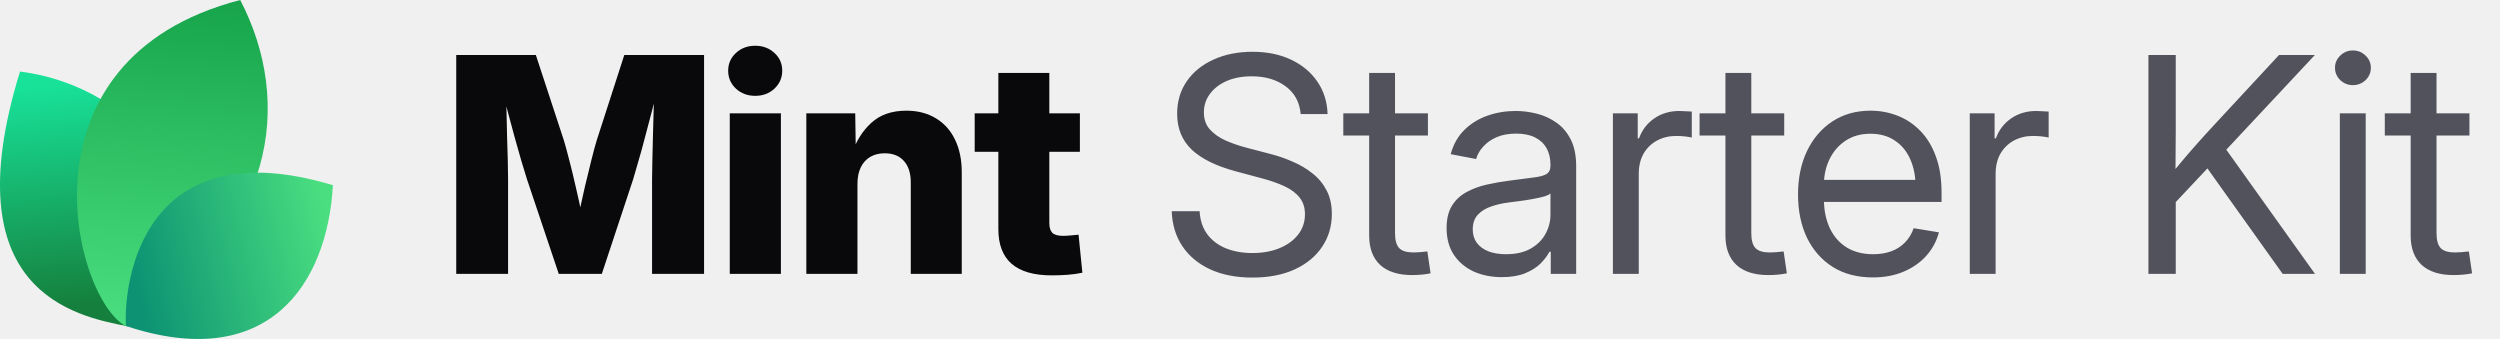
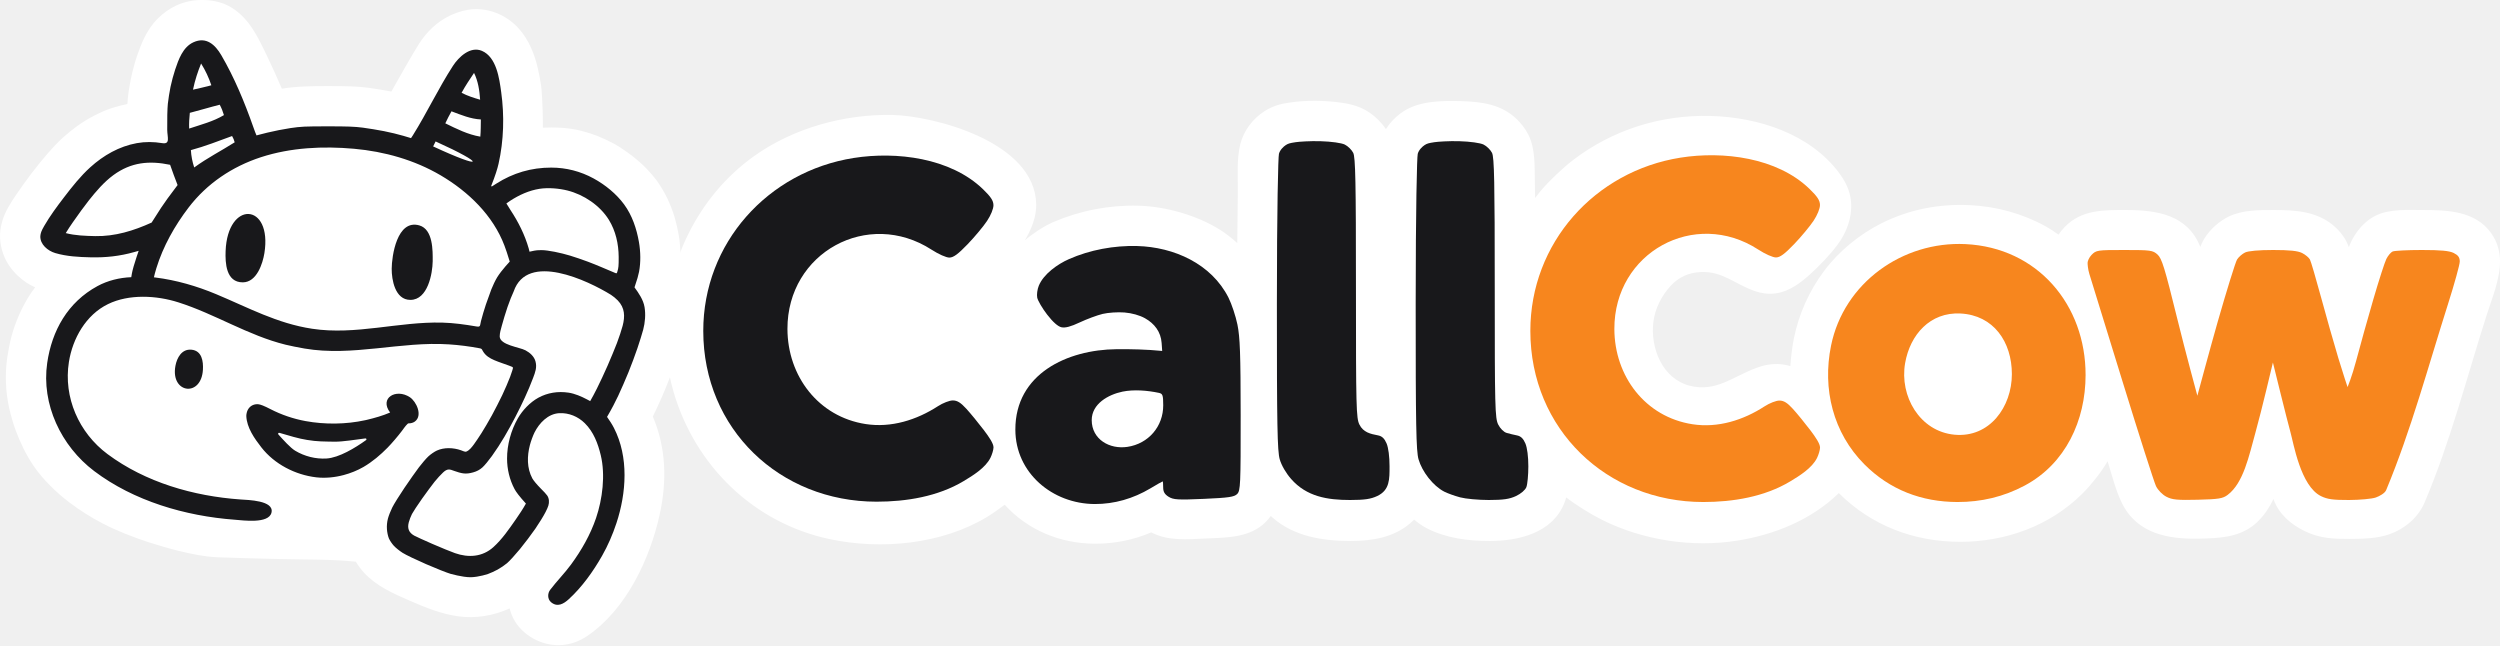
- <svg xmlns="http://www.w3.org/2000/svg" width="177" height="24" viewBox="0 0 177 24" fill="none">
-   <path d="M9.061 23.108C5.268 22.377 -3.391 20.627 1.417 5.064C9.634 6.099 16.973 14.064 9.061 23.108Z" fill="url(#paint0_linear_17557_2020)" />
-   <path d="M8.919 23.094C5.276 21.222 0.784 4.209 17.007 0C20.757 7.193 19.621 16.545 8.919 23.094Z" fill="url(#paint1_linear_17557_2020)" />
-   <path d="M8.914 23.079C8.735 19.882 10.159 9.085 23.57 13.111C23.181 20.123 18.984 26.418 8.914 23.079Z" fill="url(#paint2_linear_17557_2020)" />
-   <path d="M32.301 19.392V3.894H37.938L39.925 9.948C40.036 10.315 40.164 10.787 40.31 11.362C40.462 11.938 40.611 12.552 40.757 13.204C40.91 13.855 41.048 14.483 41.173 15.086C41.305 15.682 41.412 16.192 41.495 16.615H40.695C40.771 16.192 40.871 15.682 40.996 15.086C41.128 14.49 41.267 13.866 41.412 13.214C41.565 12.562 41.714 11.948 41.86 11.373C42.005 10.79 42.133 10.315 42.244 9.948L44.2 3.894H49.848V19.392H46.166V12.704C46.166 12.357 46.173 11.917 46.187 11.383C46.2 10.849 46.214 10.27 46.228 9.646C46.249 9.022 46.266 8.391 46.28 7.753C46.301 7.115 46.311 6.519 46.311 5.964H46.623C46.485 6.561 46.332 7.181 46.166 7.826C45.999 8.471 45.833 9.102 45.666 9.719C45.507 10.336 45.351 10.901 45.198 11.414C45.053 11.928 44.928 12.357 44.824 12.704L42.608 19.392H39.561L37.314 12.704C37.203 12.357 37.072 11.928 36.919 11.414C36.773 10.901 36.614 10.34 36.441 9.729C36.274 9.112 36.104 8.481 35.931 7.836C35.764 7.192 35.608 6.567 35.463 5.964H35.827C35.834 6.512 35.844 7.105 35.858 7.743C35.872 8.374 35.886 9.005 35.9 9.636C35.92 10.26 35.938 10.839 35.952 11.373C35.965 11.907 35.972 12.351 35.972 12.704V19.392H32.301ZM51.668 19.392V8.024H55.288V19.392H51.668ZM53.468 6.786C52.927 6.786 52.473 6.616 52.105 6.276C51.738 5.93 51.554 5.507 51.554 5.007C51.554 4.508 51.738 4.088 52.105 3.749C52.473 3.409 52.927 3.239 53.468 3.239C54.009 3.239 54.463 3.409 54.83 3.749C55.198 4.082 55.382 4.501 55.382 5.007C55.382 5.507 55.198 5.93 54.83 6.276C54.463 6.616 54.009 6.786 53.468 6.786ZM60.708 13.027V19.392H57.088V8.024H60.551L60.593 10.967H60.281C60.593 10.024 61.061 9.268 61.685 8.7C62.309 8.124 63.138 7.836 64.171 7.836C64.975 7.836 65.672 8.017 66.262 8.377C66.851 8.731 67.302 9.234 67.614 9.885C67.933 10.537 68.092 11.307 68.092 12.194V19.392H64.483V12.912C64.483 12.26 64.32 11.754 63.994 11.394C63.675 11.033 63.221 10.853 62.632 10.853C62.25 10.853 61.914 10.936 61.623 11.102C61.332 11.269 61.106 11.515 60.947 11.841C60.787 12.16 60.708 12.555 60.708 13.027ZM76.456 8.024V10.749H69.008V8.024H76.456ZM70.683 5.163H74.292V15.783C74.292 16.102 74.361 16.334 74.5 16.48C74.646 16.625 74.899 16.698 75.259 16.698C75.405 16.698 75.596 16.688 75.831 16.667C76.074 16.646 76.251 16.629 76.362 16.615L76.632 19.309C76.313 19.378 75.963 19.427 75.582 19.455C75.207 19.482 74.836 19.496 74.469 19.496C73.2 19.496 72.25 19.222 71.619 18.674C70.995 18.127 70.683 17.308 70.683 16.22V5.163Z" fill="#09090B" />
-   <path d="M88.667 19.652C87.523 19.652 86.528 19.458 85.682 19.07C84.843 18.681 84.188 18.137 83.716 17.437C83.245 16.736 82.992 15.908 82.957 14.951H84.933C84.968 15.596 85.148 16.14 85.474 16.584C85.8 17.021 86.24 17.354 86.795 17.582C87.35 17.804 87.974 17.915 88.667 17.915C89.388 17.915 90.026 17.801 90.581 17.572C91.143 17.343 91.583 17.024 91.902 16.615C92.228 16.199 92.391 15.717 92.391 15.169C92.391 14.698 92.266 14.306 92.017 13.994C91.767 13.675 91.413 13.408 90.956 13.193C90.498 12.978 89.954 12.787 89.323 12.621L87.502 12.132C86.123 11.765 85.082 11.255 84.382 10.603C83.689 9.944 83.342 9.095 83.342 8.055C83.342 7.174 83.571 6.404 84.028 5.746C84.486 5.087 85.117 4.577 85.921 4.217C86.726 3.849 87.645 3.666 88.678 3.666C89.718 3.666 90.63 3.853 91.413 4.227C92.204 4.602 92.824 5.122 93.275 5.787C93.726 6.446 93.965 7.209 93.993 8.076H92.089C92.013 7.23 91.656 6.574 91.018 6.11C90.387 5.638 89.586 5.403 88.615 5.403C87.95 5.403 87.36 5.513 86.847 5.735C86.341 5.957 85.946 6.262 85.661 6.651C85.377 7.032 85.235 7.469 85.235 7.961C85.235 8.447 85.377 8.849 85.661 9.168C85.946 9.48 86.317 9.74 86.774 9.948C87.232 10.149 87.724 10.319 88.251 10.457L89.884 10.884C90.439 11.023 90.977 11.206 91.496 11.435C92.023 11.657 92.495 11.934 92.911 12.267C93.334 12.593 93.67 12.995 93.92 13.474C94.17 13.945 94.294 14.504 94.294 15.149C94.294 16.015 94.066 16.788 93.608 17.468C93.157 18.148 92.512 18.681 91.673 19.07C90.834 19.458 89.832 19.652 88.667 19.652ZM101.097 8.024V9.594H95.106V8.024H101.097ZM96.937 5.163H98.767V16.521C98.767 17 98.865 17.347 99.059 17.562C99.26 17.77 99.6 17.874 100.078 17.874C100.21 17.874 100.366 17.867 100.546 17.853C100.733 17.832 100.903 17.815 101.056 17.801L101.285 19.351C101.097 19.392 100.886 19.423 100.65 19.444C100.414 19.465 100.189 19.475 99.974 19.475C98.996 19.475 98.244 19.236 97.717 18.758C97.197 18.272 96.937 17.579 96.937 16.677V5.163ZM106.33 19.621C105.595 19.621 104.932 19.489 104.343 19.226C103.754 18.955 103.285 18.564 102.939 18.05C102.592 17.53 102.419 16.896 102.419 16.147C102.419 15.495 102.547 14.965 102.804 14.556C103.06 14.146 103.403 13.828 103.833 13.599C104.263 13.363 104.742 13.186 105.269 13.068C105.796 12.95 106.333 12.857 106.881 12.787C107.574 12.69 108.132 12.617 108.555 12.569C108.978 12.52 109.287 12.441 109.481 12.33C109.675 12.212 109.772 12.014 109.772 11.737V11.654C109.772 11.203 109.679 10.815 109.492 10.489C109.311 10.163 109.041 9.91 108.68 9.729C108.32 9.549 107.872 9.459 107.338 9.459C106.805 9.459 106.34 9.546 105.945 9.719C105.556 9.892 105.241 10.118 104.998 10.395C104.755 10.665 104.593 10.953 104.509 11.258L102.71 10.915C102.897 10.222 103.22 9.65 103.677 9.199C104.135 8.748 104.679 8.412 105.31 8.19C105.941 7.968 106.607 7.857 107.307 7.857C107.8 7.857 108.295 7.92 108.795 8.044C109.301 8.169 109.765 8.381 110.188 8.679C110.611 8.97 110.951 9.369 111.208 9.875C111.464 10.374 111.593 11.005 111.593 11.768V19.392H109.793V17.822H109.7C109.568 18.085 109.363 18.359 109.086 18.643C108.809 18.921 108.444 19.153 107.994 19.34C107.543 19.527 106.988 19.621 106.33 19.621ZM106.621 17.998C107.321 17.998 107.904 17.867 108.368 17.603C108.84 17.333 109.19 16.986 109.419 16.563C109.654 16.133 109.772 15.682 109.772 15.211V13.692C109.703 13.769 109.554 13.841 109.325 13.911C109.096 13.973 108.829 14.032 108.524 14.088C108.226 14.143 107.921 14.192 107.609 14.233C107.304 14.275 107.033 14.309 106.798 14.337C106.354 14.393 105.938 14.49 105.549 14.628C105.168 14.76 104.86 14.954 104.624 15.211C104.388 15.467 104.27 15.811 104.27 16.241C104.27 16.615 104.367 16.934 104.561 17.198C104.762 17.461 105.04 17.662 105.393 17.801C105.747 17.933 106.156 17.998 106.621 17.998ZM114.193 19.392V8.024H115.951V9.792H116.045C116.253 9.209 116.61 8.741 117.116 8.388C117.622 8.034 118.219 7.857 118.905 7.857C119.058 7.857 119.217 7.864 119.384 7.878C119.55 7.885 119.682 7.892 119.779 7.899V9.74C119.716 9.719 119.578 9.695 119.363 9.667C119.155 9.639 118.922 9.625 118.666 9.625C118.174 9.625 117.726 9.733 117.324 9.948C116.922 10.163 116.603 10.471 116.367 10.874C116.138 11.276 116.024 11.758 116.024 12.319V19.392H114.193ZM126.322 8.024V9.594H120.33V8.024H126.322ZM122.161 5.163H123.992V16.521C123.992 17 124.089 17.347 124.283 17.562C124.484 17.77 124.824 17.874 125.302 17.874C125.434 17.874 125.59 17.867 125.77 17.853C125.958 17.832 126.127 17.815 126.28 17.801L126.509 19.351C126.322 19.392 126.11 19.423 125.874 19.444C125.639 19.465 125.413 19.475 125.198 19.475C124.221 19.475 123.468 19.236 122.941 18.758C122.421 18.272 122.161 17.579 122.161 16.677V5.163ZM132.604 19.642C131.502 19.642 130.555 19.396 129.765 18.903C128.974 18.404 128.364 17.714 127.934 16.834C127.511 15.946 127.3 14.927 127.3 13.775C127.3 12.611 127.511 11.584 127.934 10.697C128.364 9.802 128.964 9.102 129.734 8.596C130.51 8.089 131.408 7.836 132.428 7.836C133.1 7.836 133.738 7.954 134.341 8.19C134.952 8.426 135.489 8.783 135.954 9.261C136.425 9.74 136.793 10.343 137.056 11.071C137.327 11.792 137.462 12.645 137.462 13.63V14.296H128.433V12.735H136.463L135.631 13.297C135.631 12.541 135.506 11.876 135.257 11.3C135.007 10.725 134.643 10.277 134.165 9.958C133.686 9.632 133.107 9.469 132.428 9.469C131.748 9.469 131.162 9.632 130.67 9.958C130.177 10.284 129.796 10.725 129.526 11.279C129.262 11.827 129.13 12.441 129.13 13.12V14.046C129.13 14.864 129.273 15.572 129.557 16.168C129.841 16.757 130.243 17.211 130.763 17.53C131.283 17.842 131.901 17.998 132.615 17.998C133.093 17.998 133.523 17.929 133.905 17.79C134.293 17.645 134.619 17.433 134.882 17.156C135.153 16.879 135.354 16.546 135.486 16.157L137.275 16.449C137.108 17.08 136.81 17.634 136.38 18.113C135.95 18.591 135.413 18.966 134.768 19.236C134.123 19.507 133.402 19.642 132.604 19.642ZM139.459 19.392V8.024H141.217V9.792H141.311C141.519 9.209 141.876 8.741 142.382 8.388C142.888 8.034 143.485 7.857 144.171 7.857C144.324 7.857 144.483 7.864 144.649 7.878C144.816 7.885 144.948 7.892 145.045 7.899V9.74C144.982 9.719 144.844 9.695 144.629 9.667C144.421 9.639 144.188 9.625 143.932 9.625C143.439 9.625 142.992 9.733 142.59 9.948C142.188 10.163 141.869 10.471 141.633 10.874C141.404 11.276 141.29 11.758 141.29 12.319V19.392H139.459ZM153.429 14.961V12.715C153.783 12.257 154.136 11.82 154.49 11.404C154.844 10.981 155.204 10.565 155.572 10.156C155.939 9.74 156.314 9.327 156.695 8.918L161.355 3.894H163.893L157.277 10.967H157.184L153.429 14.961ZM152.108 19.392V3.894H154.043V9.241L154.022 12.559L154.043 13.505V19.392H152.108ZM161.615 19.392L155.967 11.477L157.173 9.969L163.903 19.392H161.615ZM165.661 19.392V8.024H167.492V19.392H165.661ZM166.587 6.027C166.24 6.027 165.942 5.909 165.692 5.673C165.443 5.43 165.318 5.139 165.318 4.799C165.318 4.459 165.443 4.172 165.692 3.936C165.942 3.693 166.24 3.572 166.587 3.572C166.934 3.572 167.232 3.693 167.482 3.936C167.731 4.172 167.856 4.459 167.856 4.799C167.856 5.139 167.731 5.43 167.482 5.673C167.232 5.909 166.934 6.027 166.587 6.027ZM174.836 8.024V9.594H168.844V8.024H174.836ZM170.675 5.163H172.506V16.521C172.506 17 172.603 17.347 172.797 17.562C172.998 17.77 173.338 17.874 173.816 17.874C173.948 17.874 174.104 17.867 174.284 17.853C174.472 17.832 174.641 17.815 174.794 17.801L175.023 19.351C174.836 19.392 174.624 19.423 174.388 19.444C174.153 19.465 173.927 19.475 173.712 19.475C172.735 19.475 171.982 19.236 171.455 18.758C170.935 18.272 170.675 17.579 170.675 16.677V5.163Z" fill="#52525C" />
-   <defs>
-     <linearGradient id="paint0_linear_17557_2020" x1="3.776" y1="5.916" x2="5.232" y2="21.559" gradientUnits="userSpaceOnUse">
-       <stop stop-color="#18E299" />
-       <stop offset="1" stop-color="#15803D" />
-     </linearGradient>
-     <linearGradient id="paint1_linear_17557_2020" x1="12.171" y1="-0.718" x2="10.19" y2="22.983" gradientUnits="userSpaceOnUse">
-       <stop stop-color="#16A34A" />
-       <stop offset="1" stop-color="#4ADE80" />
-     </linearGradient>
-     <linearGradient id="paint2_linear_17557_2020" x1="23.133" y1="15.353" x2="9.338" y2="18.52" gradientUnits="userSpaceOnUse">
-       <stop stop-color="#4ADE80" />
-       <stop offset="1" stop-color="#0D9373" />
-     </linearGradient>
-   </defs>
+ <svg xmlns="http://www.w3.org/2000/svg" width="496" height="128" viewBox="0 0 496 128" fill="none">
+   <path d="M289.853 20.058L289.86 20.059H289.866C294.06 20.187 297.949 20.715 300.993 23.708C301.678 24.382 302.568 25.407 303.233 26.733L303.237 26.74C304.627 29.515 304.453 32.978 304.514 35.981C304.533 36.936 304.549 38.029 304.562 39.28C304.918 38.802 305.266 38.358 305.595 37.965C307.251 35.986 310.036 33.328 312.106 31.749C319.987 25.734 329.526 22.737 339.427 23.007C348.756 23.261 359.021 26.499 364.846 34.264C365.889 35.653 366.706 37.174 367.08 38.881C367.754 42.206 366.633 45.023 365.72 46.753C365.037 48.046 363.964 49.355 363.277 50.158C362.432 51.148 361.423 52.228 360.416 53.201C358.659 54.897 356.704 56.678 354.414 57.627C354.04 57.781 352.81 58.282 351.184 58.283C349.578 58.283 348.247 57.779 348.04 57.706C344.138 56.326 341.744 53.794 337.485 53.971C335.093 54.071 333.093 54.918 331.419 56.756C329.632 58.717 328.344 61.252 328.024 63.901C327.401 69.048 329.821 75.13 335.197 76.519C340.472 77.881 343.855 74.665 348.544 72.96C349.615 72.57 351.907 71.834 354.572 72.464C354.795 72.517 355.006 72.577 355.205 72.641C355.327 70.766 355.597 68.643 355.922 67.067C356.923 62.209 358.95 57.701 361.918 53.732C364.831 49.837 368.96 46.46 373.311 44.288C378.808 41.543 384.695 40.413 390.812 40.701C396.099 40.95 401.237 42.361 405.88 44.917C406.681 45.357 407.542 45.924 408.411 46.558C408.755 46.044 409.169 45.516 409.668 45.006C413.015 41.586 417.305 41.666 421.792 41.666C428.015 41.666 434.021 42.629 436.543 48.992C436.63 48.758 436.936 47.974 437.394 47.245C438.566 45.427 440.262 43.9 442.207 42.954C444.925 41.632 448.268 41.666 451.207 41.666C455.38 41.666 459.552 41.919 462.902 44.697C464 45.608 464.921 46.707 465.568 47.98C465.808 48.471 465.966 48.915 466.011 49.042C466.183 48.588 466.356 48.169 466.521 47.837C466.97 46.95 467.509 46.113 468.147 45.35C468.517 44.907 469.688 43.528 471.555 42.675C474.265 41.437 477.735 41.666 480.604 41.666C485.58 41.666 491.113 41.832 494.273 46.291C495.692 48.293 495.988 50.364 496 51.787C496.03 55.414 494.367 59.322 493.303 62.666C489.382 74.987 486.112 87.746 481.052 99.665C479.797 102.64 477.115 104.929 474.095 105.986C471.638 106.847 468.81 106.91 466.231 106.919C463.024 106.931 460.254 106.847 457.212 105.356C454.497 104.025 452.117 101.99 451.08 99.079C451.069 99.049 451.059 99.02 451.049 98.99C450.636 99.903 450.144 100.733 449.667 101.421C449.132 102.194 448.211 103.383 446.925 104.346C443.85 106.649 440.163 106.775 436.479 106.866C430.232 107.02 423.95 105.935 420.944 99.716C419.685 97.111 419.022 94.26 418.146 91.513C416.925 93.656 414.834 96.249 413.16 97.918C406.71 104.351 397.854 107.514 388.849 107.497C379.723 107.479 371.346 104.309 364.819 97.828C359.433 103.098 352.084 106.074 344.733 107.252C335.764 108.689 325.989 107.19 317.885 103.16C315.669 102.058 312.696 100.215 310.732 98.686C310.643 99.022 310.528 99.397 310.376 99.779C307.995 105.789 301.263 107.323 295.556 107.331H295.545C291.255 107.331 286.951 106.788 283.087 104.816L283.087 104.816C282.09 104.307 281.189 103.615 280.562 103.092C280.27 103.389 280.004 103.629 279.79 103.811C276.455 106.661 272.263 107.325 267.94 107.331H267.929C262.485 107.331 256.751 106.445 252.514 102.722C252.385 102.608 252.255 102.49 252.123 102.37C251.839 102.772 251.514 103.164 251.142 103.539L251.142 103.539C251.14 103.542 251.137 103.544 251.134 103.547C251.131 103.55 251.128 103.554 251.124 103.557L251.124 103.557C247.988 106.705 243.396 106.655 239.269 106.837H239.266C235.643 106.995 231.739 107.392 228.415 105.621C224.873 107.146 221.039 107.89 217.18 107.87C210.401 107.839 203.936 105.213 199.33 100.137C198.247 100.967 196.829 101.962 195.837 102.56C186.784 108.016 174.841 109.115 164.699 106.98C149.508 103.791 137.838 92.347 133.588 77.589L133.588 77.588C132.482 73.743 132.011 69.795 132 65.8C131.991 52.3 138.473 38.957 149.498 31.051C157.325 25.424 167.456 22.615 177.05 22.808H177.059C185.111 22.98 205.381 28.074 205.58 40.542C205.58 40.548 205.581 40.555 205.581 40.561C205.581 40.564 205.581 40.568 205.581 40.572C205.608 42.535 204.994 44.221 204.654 45.06C204.291 45.954 203.831 46.849 203.311 47.692C204.827 46.377 207.077 44.895 208.914 44.084C214.241 41.784 220.063 40.657 225.859 40.811L225.859 40.811C231.274 40.954 237.486 42.701 242.139 45.643L242.139 45.642C243.187 46.303 244.404 47.257 245.474 48.224C245.501 44.322 245.539 41.037 245.583 38.383C245.635 35.249 245.305 31.68 246.08 28.57C246.773 25.897 248.544 23.558 250.857 22.075L250.858 22.074C252.843 20.801 254.596 20.54 255.897 20.343C259.136 19.851 262.828 19.914 266.109 20.369C269.024 20.772 271.273 21.641 273.376 23.708C273.855 24.179 274.434 24.822 274.967 25.619C275.304 25.082 275.648 24.638 275.945 24.291C276.703 23.406 277.583 22.648 278.478 22.075L278.478 22.074C281.748 19.978 286.12 19.976 289.853 20.058Z" fill="white" />
+   <path d="M480.487 49.6C484.272 49.6 485.948 49.757 486.822 50.196C487.706 50.639 488.011 51.069 488.017 51.883C488.022 52.482 486.97 56.282 485.686 60.32C481.773 72.618 478.377 85.317 473.412 97.242C473.153 97.865 472.086 98.448 471.346 98.707C470.601 98.968 468.214 99.191 466.037 99.2C462.885 99.211 461.754 99.055 460.494 98.437C456.422 96.441 455.04 87.911 454.421 85.729C453.802 83.547 450.945 71.92 450.945 71.92C450.945 71.92 448.696 81.484 447.453 85.927C446.21 90.371 445.123 95.825 441.957 98.195C440.992 98.918 440.188 99.045 436.019 99.148C431.993 99.247 430.968 99.151 429.811 98.552C429.02 98.143 428.136 97.242 427.752 96.448C427.384 95.686 424.383 86.304 421.085 75.605C417.787 64.905 414.836 55.346 414.533 54.364C414.23 53.38 414.172 52.4 414.18 52.114C414.188 51.833 414.441 51.108 414.965 50.573C415.886 49.631 416.097 49.6 421.477 49.6C426.683 49.6 427.104 49.655 428.045 50.493C428.909 51.263 429.461 53.046 431.985 63.297C433.598 69.848 435.955 78.516 435.955 78.516C435.955 78.516 438.57 68.818 439.95 63.992C441.777 57.603 443.525 51.978 443.834 51.486C444.143 50.994 444.855 50.37 445.418 50.096C446.055 49.786 448.158 49.6 450.992 49.6C454.246 49.6 455.886 49.77 456.733 50.196C457.387 50.524 458.087 51.105 458.289 51.486C458.491 51.867 459.476 55.218 460.482 58.93C461.488 62.642 463.036 68.093 463.923 71.039C464.809 73.985 465.756 76.796 465.756 76.796C465.756 76.796 466.638 74.692 467.446 71.635C468.254 68.578 469.802 63.039 470.887 59.327C471.971 55.615 473.123 52.042 473.448 51.387C473.773 50.732 474.335 50.061 474.691 49.898C475.047 49.735 477.657 49.6 480.487 49.6Z" fill="#F7861E" />
+   <path d="M389.932 48.43C404.265 49.11 413.802 60.485 413.78 74.426C413.766 83.405 409.837 91.992 401.695 96.339C397.518 98.57 393.066 99.609 388.362 99.6C381.283 99.586 374.942 97.199 369.883 92.11C363.684 85.874 361.526 77.168 363.282 68.568C365.823 56.119 377.461 47.838 389.932 48.43ZM388.951 62.198C382.948 61.898 378.963 66.38 377.976 72.039C376.834 78.588 380.873 85.595 387.773 86.244C394.736 86.9 399.156 80.709 399.156 74.223C399.156 67.844 395.537 62.527 388.951 62.198Z" fill="#F7861E" />
+   <path d="M333.428 31.274C341.849 29.943 352.557 31.229 359.017 37.488C360.574 38.999 361.072 39.763 361.084 40.661C361.096 41.358 360.574 42.645 359.817 43.791C359.111 44.862 357.385 46.941 355.985 48.406C354.07 50.402 353.164 51.071 352.356 51.079C351.744 51.087 350.218 50.41 348.825 49.504C336.242 41.354 320.248 50.053 320.29 65.27C320.317 74.644 326.417 82.721 335.782 84.169C340.839 84.955 345.877 83.36 350.1 80.614C351.073 79.98 352.395 79.468 353.042 79.472C353.917 79.48 354.604 79.905 355.722 81.137C356.549 82.047 358.099 83.941 359.166 85.35C360.233 86.76 361.096 88.041 361.096 88.796C361.088 89.284 360.817 90.213 360.496 90.863C359.503 92.867 357.044 94.385 355.2 95.497C350.083 98.584 343.8 99.6 337.939 99.6C318.787 99.6 303.622 85.172 303.622 65.663C303.609 48.219 316.397 33.968 333.428 31.274Z" fill="#F7861E" />
+   <path d="M284.601 28.21C285.262 28.109 287.451 27.954 289.501 28.013C291.697 28.08 293.688 28.356 294.351 28.687C294.97 28.991 295.719 29.732 296.017 30.327C296.46 31.214 296.558 36.051 296.558 57.132C296.558 80.83 296.613 82.96 297.244 84.229C297.64 85.021 298.346 85.723 298.91 85.888C299.448 86.046 300.377 86.271 300.969 86.385C301.729 86.535 302.219 87.004 302.635 87.978C302.996 88.821 303.223 90.583 303.223 92.511C303.223 94.245 303.047 96.106 302.831 96.65C302.604 97.225 301.745 97.959 300.773 98.416C299.483 99.019 298.263 99.196 295.382 99.2C293.332 99.2 290.776 98.967 289.697 98.676C288.619 98.388 287.208 97.883 286.561 97.552C284.289 96.389 282.138 93.554 281.437 91.131C280.963 89.487 280.868 84.358 280.872 60.285C280.876 41.302 281.122 31.147 281.28 30.524C281.472 29.768 282.17 29.09 282.648 28.783C283.126 28.475 283.432 28.389 284.601 28.21Z" fill="#18181B" />
+   <path d="M257.063 28.21C257.724 28.11 259.913 27.954 261.963 28.013C264.159 28.08 266.15 28.356 266.813 28.687C267.432 28.991 268.181 29.732 268.479 30.327C268.922 31.214 269.02 36.051 269.02 57.132C269.02 80.831 269.075 82.96 269.706 84.229C270.486 85.789 271.861 86.082 273.43 86.385C274.191 86.535 274.681 87.004 275.097 87.978C275.457 88.821 275.685 90.583 275.685 92.511C275.685 95.049 275.75 97.233 273.234 98.416C271.945 99.019 270.725 99.196 267.844 99.2C263.341 99.2 259.229 98.532 256.157 95.026C255.126 93.851 254.248 92.337 253.899 91.131C253.424 89.487 253.33 84.359 253.334 60.285C253.338 41.302 253.587 31.147 253.742 30.524C253.93 29.768 254.628 29.09 255.106 28.783C255.584 28.475 255.89 28.389 257.063 28.21Z" fill="#18181B" />
+   <path d="M225.6 48.811C232.904 49.003 240.341 52.332 243.733 59.055C244.359 60.304 245.159 62.708 245.506 64.392C246.018 66.878 246.14 70.273 246.148 82.377C246.159 96.172 246.108 97.354 245.458 98.006C244.871 98.599 243.78 98.757 238.849 98.975C233.69 99.2 232.804 99.149 231.858 98.564C231.067 98.07 230.775 97.575 230.775 96.706C230.775 96.054 230.732 95.516 230.677 95.508C230.621 95.501 229.514 96.129 228.215 96.907C224.861 98.906 221.097 100.02 217.186 99.999C208.83 99.963 201.457 93.852 201.447 85.243C201.42 74.155 211.756 69.372 221.519 69.281C224.335 69.254 227.526 69.321 230.578 69.629L230.468 68.048C230.318 65.85 229.047 64.191 227.163 63.139C226.104 62.546 224.564 62.115 223.095 61.996C221.795 61.89 219.845 62.02 218.762 62.281C217.679 62.542 215.639 63.301 214.232 63.961C212.436 64.807 211.349 65.095 210.589 64.929C209.892 64.775 208.884 63.882 207.753 62.415C206.792 61.166 205.906 59.652 205.784 59.055C205.666 58.459 205.807 57.391 206.099 56.684C207.063 54.342 209.849 52.394 212.066 51.415C216.262 49.562 221.036 48.69 225.6 48.811ZM222.701 77.701C219.895 78.289 216.596 80.104 216.596 83.361C216.611 87.185 220.158 89.189 223.685 88.658C227.863 88.032 230.803 84.599 230.783 80.397C230.775 78.365 230.68 78.104 229.889 77.938C227.648 77.466 224.952 77.239 222.701 77.701Z" fill="#18181B" />
+   <path d="M169.392 31.339C177.829 30.01 188.558 31.294 195.03 37.54C196.59 39.049 197.089 39.812 197.101 40.708C197.113 41.403 196.59 42.688 195.831 43.832C195.124 44.901 193.395 46.976 191.992 48.438C190.074 50.43 189.166 51.098 188.356 51.106C187.743 51.114 186.214 50.438 184.819 49.534C172.212 41.399 156.187 50.081 156.229 65.269C156.256 74.626 162.368 82.688 171.75 84.133C176.817 84.918 181.864 83.325 186.096 80.584C187.071 79.951 188.395 79.441 189.044 79.445C189.92 79.453 190.608 79.877 191.728 81.107C192.558 82.015 194.11 83.905 195.179 85.312C196.248 86.719 197.113 87.997 197.113 88.751C197.105 89.238 196.834 90.165 196.511 90.814C195.517 92.814 193.053 94.329 191.206 95.439C186.079 98.52 179.784 99.534 173.912 99.534C154.724 99.534 139.529 85.134 139.529 65.662C139.516 48.252 152.329 34.028 169.392 31.339Z" fill="#18181B" />
+   <path d="M47.345 2.53C47.052 2.282 46.234 1.601 45.133 1.065C43.589 0.314 41.806 -0.001 40.087 0C38.359 -0.014 36.589 0.353 35.023 1.066C33.654 1.686 32.404 2.596 31.346 3.643L31.346 3.643C30.194 4.764 29.276 6.16 28.582 7.592C28.101 8.583 27.512 10.118 27.154 11.182C26.749 12.39 26.261 14.216 26 15.484C25.651 17.18 25.372 18.902 25.273 20.632C24.317 20.826 23.151 21.126 22.303 21.405C21.084 21.791 19.914 22.319 18.779 22.896C17.55 23.521 16.364 24.244 15.253 25.053C14.414 25.664 13.247 26.607 12.485 27.299C11.43 28.255 10.456 29.305 9.519 30.373C8.63 31.387 7.207 33.143 6.269 34.372C5.319 35.616 3.923 37.558 3.092 38.803C2.104 40.284 1.095 41.856 0.55 43.552C0.248 44.492 0.061 45.451 0.008 46.435C-0.036 47.501 0.109 48.562 0.389 49.591C1.018 51.898 2.319 53.563 3.534 54.712C4.636 55.754 5.771 56.477 6.973 57.004C6.665 57.402 6.37 57.806 6.121 58.184C4.369 60.849 3.062 63.811 2.244 66.879C1.945 68 1.614 69.715 1.442 70.91C0.953 74.305 1.103 77.824 1.869 81.169C2.151 82.405 2.656 84.157 3.082 85.309C4.007 87.813 5.186 90.263 6.697 92.48C8.49 95.111 11.229 97.762 13.786 99.7C15.852 101.266 18.05 102.656 20.36 103.85C23.316 105.379 26.407 106.578 29.577 107.612C31.307 108.177 33.898 108.922 35.498 109.308C38.033 109.918 40.57 110.461 43.181 110.565C47.322 110.73 51.468 110.81 55.611 110.917C60.577 111.046 65.644 110.927 70.591 111.438C71.095 112.263 71.675 113.022 72.197 113.595C74.633 116.269 78.029 117.758 81.307 119.187C84.405 120.538 87.51 121.795 90.884 122.274C94.361 122.768 97.933 122.157 101.109 120.71C101.616 122.708 102.609 124.265 104.196 125.586C104.845 126.126 105.562 126.59 106.325 126.959C109.781 128.628 113.485 128.233 116.51 126.178C124.273 120.904 128.976 110.809 130.896 102.015C132.327 95.458 132.179 88.885 129.523 82.64C131.912 77.76 133.962 72.599 135.359 67.348C136.361 63.578 136.261 59.408 134.539 55.855C134.895 54.265 135.023 52.625 135.023 50.999C135.023 49.704 134.881 47.892 134.66 46.62C134.48 45.58 134.14 44.098 133.844 43.091C133.509 41.951 132.911 40.428 132.411 39.384C131.9 38.318 131.067 36.885 130.34 35.891C129.662 34.965 128.623 33.783 127.813 32.992C126.965 32.163 125.669 31.091 124.71 30.396C123.74 29.694 122.737 29.018 121.683 28.442C120.656 27.898 119.597 27.411 118.516 26.98C117.338 26.512 115.645 25.996 114.374 25.738C112.722 25.402 111.045 25.293 109.387 25.292C108.881 25.292 108.301 25.307 107.706 25.335C107.716 24.184 107.69 23.033 107.659 21.882C107.605 20.139 107.501 18.056 107.359 17.029C107.198 15.867 106.966 14.713 106.705 13.569C106.062 10.745 104.923 7.917 102.963 5.708L102.962 5.709C100.464 2.88 96.607 1.319 92.796 1.952C91.416 2.181 90.031 2.722 89.164 3.145C86.63 4.382 84.648 6.344 83.144 8.671C82.617 9.487 81.388 11.576 80.42 13.267C79.711 14.505 78.626 16.421 77.646 18.166C76.302 17.905 74.329 17.577 73.059 17.411C70.841 17.122 68.915 17.077 64.96 17.079C61.923 17.081 58.919 17.109 55.917 17.595C54.999 15.403 53.998 13.244 52.973 11.099C51.889 8.832 50.83 6.576 49.292 4.57C48.708 3.828 48.071 3.143 47.345 2.53Z" fill="white" />
+   <path d="M43.891 10.927L43.892 10.928C46.479 15.343 48.528 20.299 50.214 25.088L50.214 25.088C50.53 25.988 50.734 26.529 50.877 26.836C50.881 26.846 50.886 26.856 50.891 26.866C51.028 26.828 51.204 26.782 51.407 26.729C51.852 26.613 52.436 26.465 53.049 26.313C54.288 26.008 56.341 25.603 57.621 25.413C59.722 25.103 60.512 25.069 64.963 25.066C68.922 25.063 70.367 25.116 72.001 25.328C73.114 25.473 74.993 25.784 76.187 26.019C77.383 26.254 79.1 26.669 80.018 26.945C80.631 27.129 81.208 27.3 81.547 27.401C81.637 27.276 81.758 27.096 81.909 26.854C84.725 22.352 86.979 17.523 89.87 13.062L89.87 13.062C90.999 11.326 93.288 9.113 95.599 10.085L95.6 10.085C98.515 11.316 99.069 15.594 99.436 18.268C100.086 22.922 99.954 27.886 98.909 32.505C98.696 33.45 98.277 34.819 97.449 36.896L97.566 37.007L98.47 36.431C101.775 34.321 105.409 33.246 109.36 33.252C112.334 33.252 115.171 33.988 117.772 35.405L117.773 35.406C120.083 36.671 122.282 38.455 123.83 40.565C125.434 42.752 126.309 45.396 126.766 48.025C127.095 49.911 127.147 52.037 126.786 53.93C126.664 54.568 126.407 55.518 125.886 57.011C126.744 58.194 127.64 59.479 127.881 60.941C128.12 62.394 127.983 64.011 127.609 65.412C127.414 66.145 126.903 67.787 126.473 69.065V69.066C126.04 70.351 125.236 72.511 124.68 73.875C124.127 75.238 123.212 77.333 122.646 78.537C122.109 79.68 121.392 81.081 120.438 82.713C120.933 83.417 121.408 84.131 121.802 84.896C124.776 90.675 124.278 97.809 122.299 103.798L122.298 103.798C121.561 106.04 120.607 108.243 119.435 110.302L119.434 110.303C117.669 113.394 115.512 116.43 112.858 118.868C111.825 119.819 110.592 120.526 109.336 119.484C108.594 118.869 108.604 117.692 109.19 116.974C110.493 115.262 112.025 113.733 113.3 111.992C115.371 109.164 117.126 106.095 118.255 102.786C119.532 99.024 120.133 94.239 119.193 90.32C118.626 87.976 117.774 85.697 116.022 83.961C114.69 82.644 112.854 81.871 110.946 81.975L110.946 81.974C108.707 82.106 106.987 83.939 106.051 85.794C105.75 86.395 105.33 87.533 105.132 88.299V88.3C104.562 90.496 104.52 92.87 105.609 94.907C105.855 95.34 106.466 96.089 107.287 96.919C107.937 97.575 108.332 97.981 108.558 98.305C108.962 98.884 108.996 99.665 108.794 100.322C108.691 100.657 108.511 101.047 108.241 101.585C107.866 102.332 106.95 103.823 106.202 104.907C105.452 105.995 104.083 107.809 103.152 108.943C102.229 110.068 101.079 111.331 100.59 111.741L100.589 111.742C100.115 112.138 99.285 112.702 98.724 113.008L98.724 113.008C98.172 113.311 97.313 113.703 96.792 113.887C96.265 114.073 95.297 114.304 94.619 114.408C93.618 114.562 93.069 114.561 92.014 114.412C91.297 114.31 90.137 114.063 89.421 113.858C88.689 113.648 86.489 112.775 84.537 111.927C82.589 111.08 80.479 110.07 79.865 109.676C79.27 109.295 78.501 108.68 78.139 108.283C77.788 107.899 77.36 107.273 77.173 106.854L77.137 106.768C76.957 106.32 76.806 105.569 76.769 105.013C76.721 104.29 76.786 103.573 76.962 102.895C77.108 102.333 77.492 101.355 77.819 100.695C78.152 100.023 79.245 98.268 80.24 96.796C81.238 95.32 82.531 93.485 83.115 92.716C83.697 91.948 84.525 90.985 84.967 90.567C85.416 90.143 86.169 89.622 86.676 89.389L86.677 89.389C88.135 88.724 89.967 88.811 91.455 89.331C91.672 89.407 92.247 89.69 92.487 89.605C93.136 89.371 93.645 88.668 94.028 88.155C94.314 87.773 94.986 86.775 95.519 85.941C96.043 85.117 96.974 83.529 97.582 82.421C98.189 81.314 99.119 79.497 99.645 78.391C100.17 77.285 100.873 75.653 101.204 74.772C101.37 74.332 101.52 73.894 101.628 73.544C101.683 73.369 101.725 73.22 101.753 73.107C101.811 72.871 101.702 72.824 101.498 72.738C101.372 72.685 101.207 72.619 101.012 72.545C100.623 72.397 100.129 72.22 99.625 72.05C99.102 71.874 98.553 71.664 98.087 71.467C97.154 71.072 96.318 70.561 95.804 69.664C95.567 69.252 95.609 69.182 95.162 69.098C93.156 68.721 91.129 68.458 89.09 68.324C79.534 67.688 69.959 70.784 60.425 69.151C59.234 68.948 57.552 68.608 56.68 68.393C49.186 66.539 42.697 62.306 35.376 59.983L35.374 59.983C31.052 58.6 25.584 58.303 21.436 60.33L21.435 60.331C17.022 62.475 14.402 67.185 13.672 71.807C12.56 78.826 15.63 85.848 21.335 90.094C28.863 95.696 38.387 98.44 47.733 99.096C49.174 99.199 54.432 99.273 53.865 101.697C53.331 103.98 48.203 103.235 46.542 103.111C36.767 102.382 26.544 99.401 18.686 93.46C12.107 88.486 8.182 80.184 9.364 72.017C10.287 65.619 13.425 59.967 19.347 56.756C21.382 55.653 23.726 55.085 26.044 54.993L26.161 54.295C26.272 53.634 26.693 52.152 27.096 50.989C27.253 50.534 27.396 50.111 27.511 49.764C27.254 49.834 26.959 49.916 26.646 50.005C23.757 50.827 20.965 51.124 17.961 51.052C15.603 50.996 13.236 50.879 10.965 50.209C9.483 49.771 7.934 48.494 8.002 46.846C8.013 46.573 8.083 46.311 8.183 46L8.183 45.999C8.267 45.74 8.502 45.292 8.778 44.815C9.916 42.843 11.289 40.989 12.676 39.18C14.264 37.105 15.962 34.948 17.921 33.18C20.519 30.828 23.635 29.038 27.141 28.4C28.791 28.099 30.495 28.118 32.146 28.394C33.841 28.677 33.2 27.273 33.178 25.773C33.15 23.799 33.202 21.53 33.298 20.604V20.603C33.394 19.709 33.632 18.193 33.832 17.222C34.033 16.247 34.442 14.727 34.744 13.83C35.417 11.83 36.264 9.349 38.391 8.38L38.391 8.38C40.945 7.222 42.695 8.895 43.891 10.927ZM101.912 57.83C101.61 58.437 101.052 59.846 100.677 60.952L100.678 60.952C100.304 62.06 99.8 63.712 99.562 64.614C99.387 65.281 99.141 66.034 99.141 66.73C99.153 68.467 103.08 68.868 104.263 69.507C105.151 69.984 105.975 70.711 106.241 71.704C106.568 72.902 106.189 73.852 105.764 74.986C104.773 77.627 103.562 80.174 102.264 82.684L102.264 82.684C100.869 85.376 99.369 88.015 97.589 90.484L97.589 90.484C96.962 91.357 96.12 92.376 95.702 92.745C95.161 93.222 94.608 93.513 93.864 93.722L93.864 93.722C93.159 93.922 92.553 93.994 91.955 93.924C91.486 93.871 90.689 93.652 90.151 93.441L90.15 93.44C89.124 93.035 88.73 92.988 87.913 93.733C87.48 94.128 86.708 94.97 86.212 95.591C85.713 96.217 84.587 97.74 83.712 98.972L83.713 98.972C82.835 100.211 81.947 101.568 81.73 101.988L81.73 101.99C81.51 102.413 81.224 103.159 81.102 103.623L81.102 103.623C80.796 104.785 81.073 105.642 82.164 106.258C82.482 106.436 84.103 107.179 85.785 107.911C87.455 108.638 89.474 109.463 90.27 109.743H90.27C92.942 110.686 95.706 110.502 97.868 108.566C99.625 106.992 101.021 104.93 102.356 103.019C103.058 102.007 103.744 100.984 104.341 99.909C103.014 98.447 102.374 97.581 102.085 97.031C101.099 95.167 100.606 93.096 100.601 90.999C100.594 88.259 101.374 85.39 102.745 82.992L102.746 82.991C103.67 81.385 105.148 79.824 106.801 78.913L106.803 78.912C108.646 77.906 110.686 77.592 112.779 77.899C114.046 78.085 115.361 78.662 116.469 79.248L116.469 79.248L117.094 79.58C117.496 78.894 117.971 77.989 118.432 77.076C118.989 75.97 119.944 73.926 120.55 72.538L120.55 72.537C121.158 71.149 121.991 69.134 122.4 68.068C122.807 67.006 123.316 65.458 123.53 64.644C124.027 62.75 123.98 61.083 122.572 59.612L122.571 59.611C122.21 59.233 121.594 58.726 121.232 58.503L121.231 58.502C116.603 55.641 104.608 49.948 101.912 57.83ZM81.308 78.803C82.606 79.654 83.914 82.443 82.313 83.63L82.312 83.63C81.987 83.872 81.527 83.995 81.122 83.995H81.12C81.008 83.995 80.989 84.002 80.983 84.004C80.98 84.005 80.945 84.017 80.856 84.102C80.411 84.525 80.066 85.061 79.696 85.547C78.951 86.534 77.703 87.993 76.91 88.801L76.91 88.802C75.487 90.251 73.901 91.603 72.129 92.636L72.128 92.637C70.897 93.351 69.56 93.882 68.18 94.251L68.18 94.25C66.448 94.716 64.535 94.908 62.752 94.703H62.752C58.568 94.215 54.442 92.079 51.861 88.767C50.477 86.991 48.952 84.837 48.867 82.522C48.867 82.166 48.986 81.661 49.145 81.348C49.523 80.607 50.22 80.189 51.067 80.189H51.069C51.434 80.205 51.779 80.313 52.116 80.446C52.523 80.607 53.036 80.85 53.687 81.185C55.853 82.3 58.209 83.099 60.615 83.542C64.445 84.245 68.629 84.205 72.45 83.371L72.77 83.299C74.343 82.924 75.914 82.483 77.399 81.844C75.197 78.948 78.592 77.013 81.308 78.803ZM55.435 85.874C55.242 85.817 55.095 86.046 55.228 86.194C56.184 87.251 57.618 88.86 58.57 89.427L58.571 89.428C60.422 90.533 62.615 91.1 64.782 90.967C67.254 90.814 70.473 88.865 72.628 87.314C72.789 87.198 72.692 86.957 72.493 86.981C70.617 87.205 68.033 87.656 66.351 87.63C64.369 87.591 62.894 87.623 60.937 87.283C59.336 87.053 57.143 86.374 55.435 85.874ZM37.958 69.377H37.959C40.081 69.562 40.354 71.709 40.259 73.351C40.107 76.035 38.58 77.228 37.164 77.119C35.659 77.002 34.278 75.413 34.806 72.577C35.106 70.962 36.061 69.217 37.958 69.377ZM51.791 31.181L51.79 31.181C46.072 33.041 41.043 36.421 37.413 41.179L37.413 41.18C34.66 44.779 32.357 48.88 31.029 53.188C30.821 53.862 30.606 54.672 30.546 54.984L30.545 54.984C30.543 54.997 30.541 55.009 30.539 55.022C30.62 55.031 30.712 55.041 30.812 55.054C34.96 55.571 39.024 56.752 42.864 58.355C49.252 61.023 54.96 64.168 61.932 65.225C70.567 66.54 79.089 63.787 87.731 64.004C90.042 64.063 92.255 64.383 94.523 64.769C95.388 64.917 95.201 64.596 95.425 63.708C95.649 62.817 96.088 61.337 96.402 60.409C96.713 59.488 97.198 58.144 97.478 57.418C97.764 56.678 98.281 55.606 98.639 55.018C98.999 54.427 99.75 53.439 100.319 52.804L101.133 51.896C100.691 50.427 100.347 49.428 100.081 48.728L100.081 48.727C97.827 42.758 92.945 38.033 87.443 34.795C82.24 31.734 76.276 30.055 70.252 29.515C64.101 28.962 57.694 29.264 51.791 31.181ZM83.198 44.718L83.2 44.719C85.939 45.514 85.861 49.765 85.846 51.842C85.81 54.274 84.879 59.498 81.418 59.498C78.354 59.498 77.701 55.461 77.712 53.325C77.727 50.84 78.746 43.449 83.198 44.718ZM52.457 50.221L52.457 50.221C52.127 52.272 50.944 56.005 48.179 56.018C44.812 56.034 44.677 52.126 44.76 49.832C44.945 44.745 47.272 42.337 49.352 42.456C51.428 42.576 53.256 45.215 52.457 50.221ZM107.07 37.456C104.966 37.778 102.978 38.691 101.219 39.837C100.945 40.015 100.692 40.192 100.507 40.331C100.444 40.378 100.538 40.474 100.572 40.533C100.745 40.836 100.995 41.241 101.28 41.672C102.834 44.022 104.122 46.585 104.895 49.287C104.957 49.501 105.019 49.717 105.055 49.937C105.835 49.804 106.045 49.627 107.394 49.623C108.743 49.62 111.278 50.167 113.074 50.707H113.075C113.983 50.981 115.562 51.517 116.591 51.903C118.453 52.599 120.265 53.411 122.099 54.174C122.411 54.304 122.391 54.166 122.491 53.862C122.709 53.192 122.759 52.743 122.745 50.941C122.725 48.394 122.157 45.822 120.8 43.615C119.033 40.764 115.834 38.61 112.563 37.791C110.91 37.376 108.771 37.196 107.07 37.456ZM22.517 34.727L22.518 34.727C20.625 36.111 19.044 37.975 17.607 39.786L17.607 39.786C16.867 40.717 15.444 42.663 14.448 44.105C13.963 44.807 13.484 45.515 13.046 46.247C14.951 46.743 16.917 46.797 18.881 46.844C22.833 46.921 26.526 45.775 30.084 44.157C31.573 41.763 32.552 40.319 33.225 39.406C33.888 38.505 34.553 37.605 35.233 36.717C34.703 35.389 34.228 34.042 33.751 32.695C29.587 31.83 26.014 32.18 22.517 34.727ZM86.425 28.061C86.254 28.386 86.082 28.713 85.935 29.049C96.067 33.762 96.544 32.632 86.425 28.061ZM37.87 29.784C37.94 30.969 38.164 32.099 38.531 33.227C41.157 31.31 43.848 29.954 46.562 28.235C46.454 27.807 46.273 27.372 46.047 26.989C43.332 27.977 40.674 29.033 37.87 29.784ZM88.35 24.468C90.56 25.556 92.833 26.699 95.296 27.111C95.396 25.978 95.384 24.836 95.404 23.7C93.358 23.601 91.461 22.789 89.574 22.085C89.134 22.863 88.727 23.659 88.35 24.468ZM37.66 22.388C37.549 23.428 37.489 24.463 37.527 25.508C39.842 24.731 42.328 24.107 44.428 22.837C44.227 22.134 43.943 21.427 43.596 20.779C41.608 21.271 39.647 21.884 37.66 22.388ZM94.05 14.468C93.187 15.755 92.312 17.049 91.581 18.412C92.736 19.019 94.007 19.419 95.258 19.783C95.137 17.97 94.866 16.119 94.05 14.468ZM39.897 12.599C39.234 14.243 38.68 15.924 38.321 17.656C38.311 17.703 38.302 17.748 38.293 17.791C38.631 17.724 39.164 17.6 40.014 17.399C41.075 17.147 41.635 17.013 41.931 16.917C41.424 15.405 40.75 13.953 39.897 12.599Z" fill="#18181B" />
</svg>
